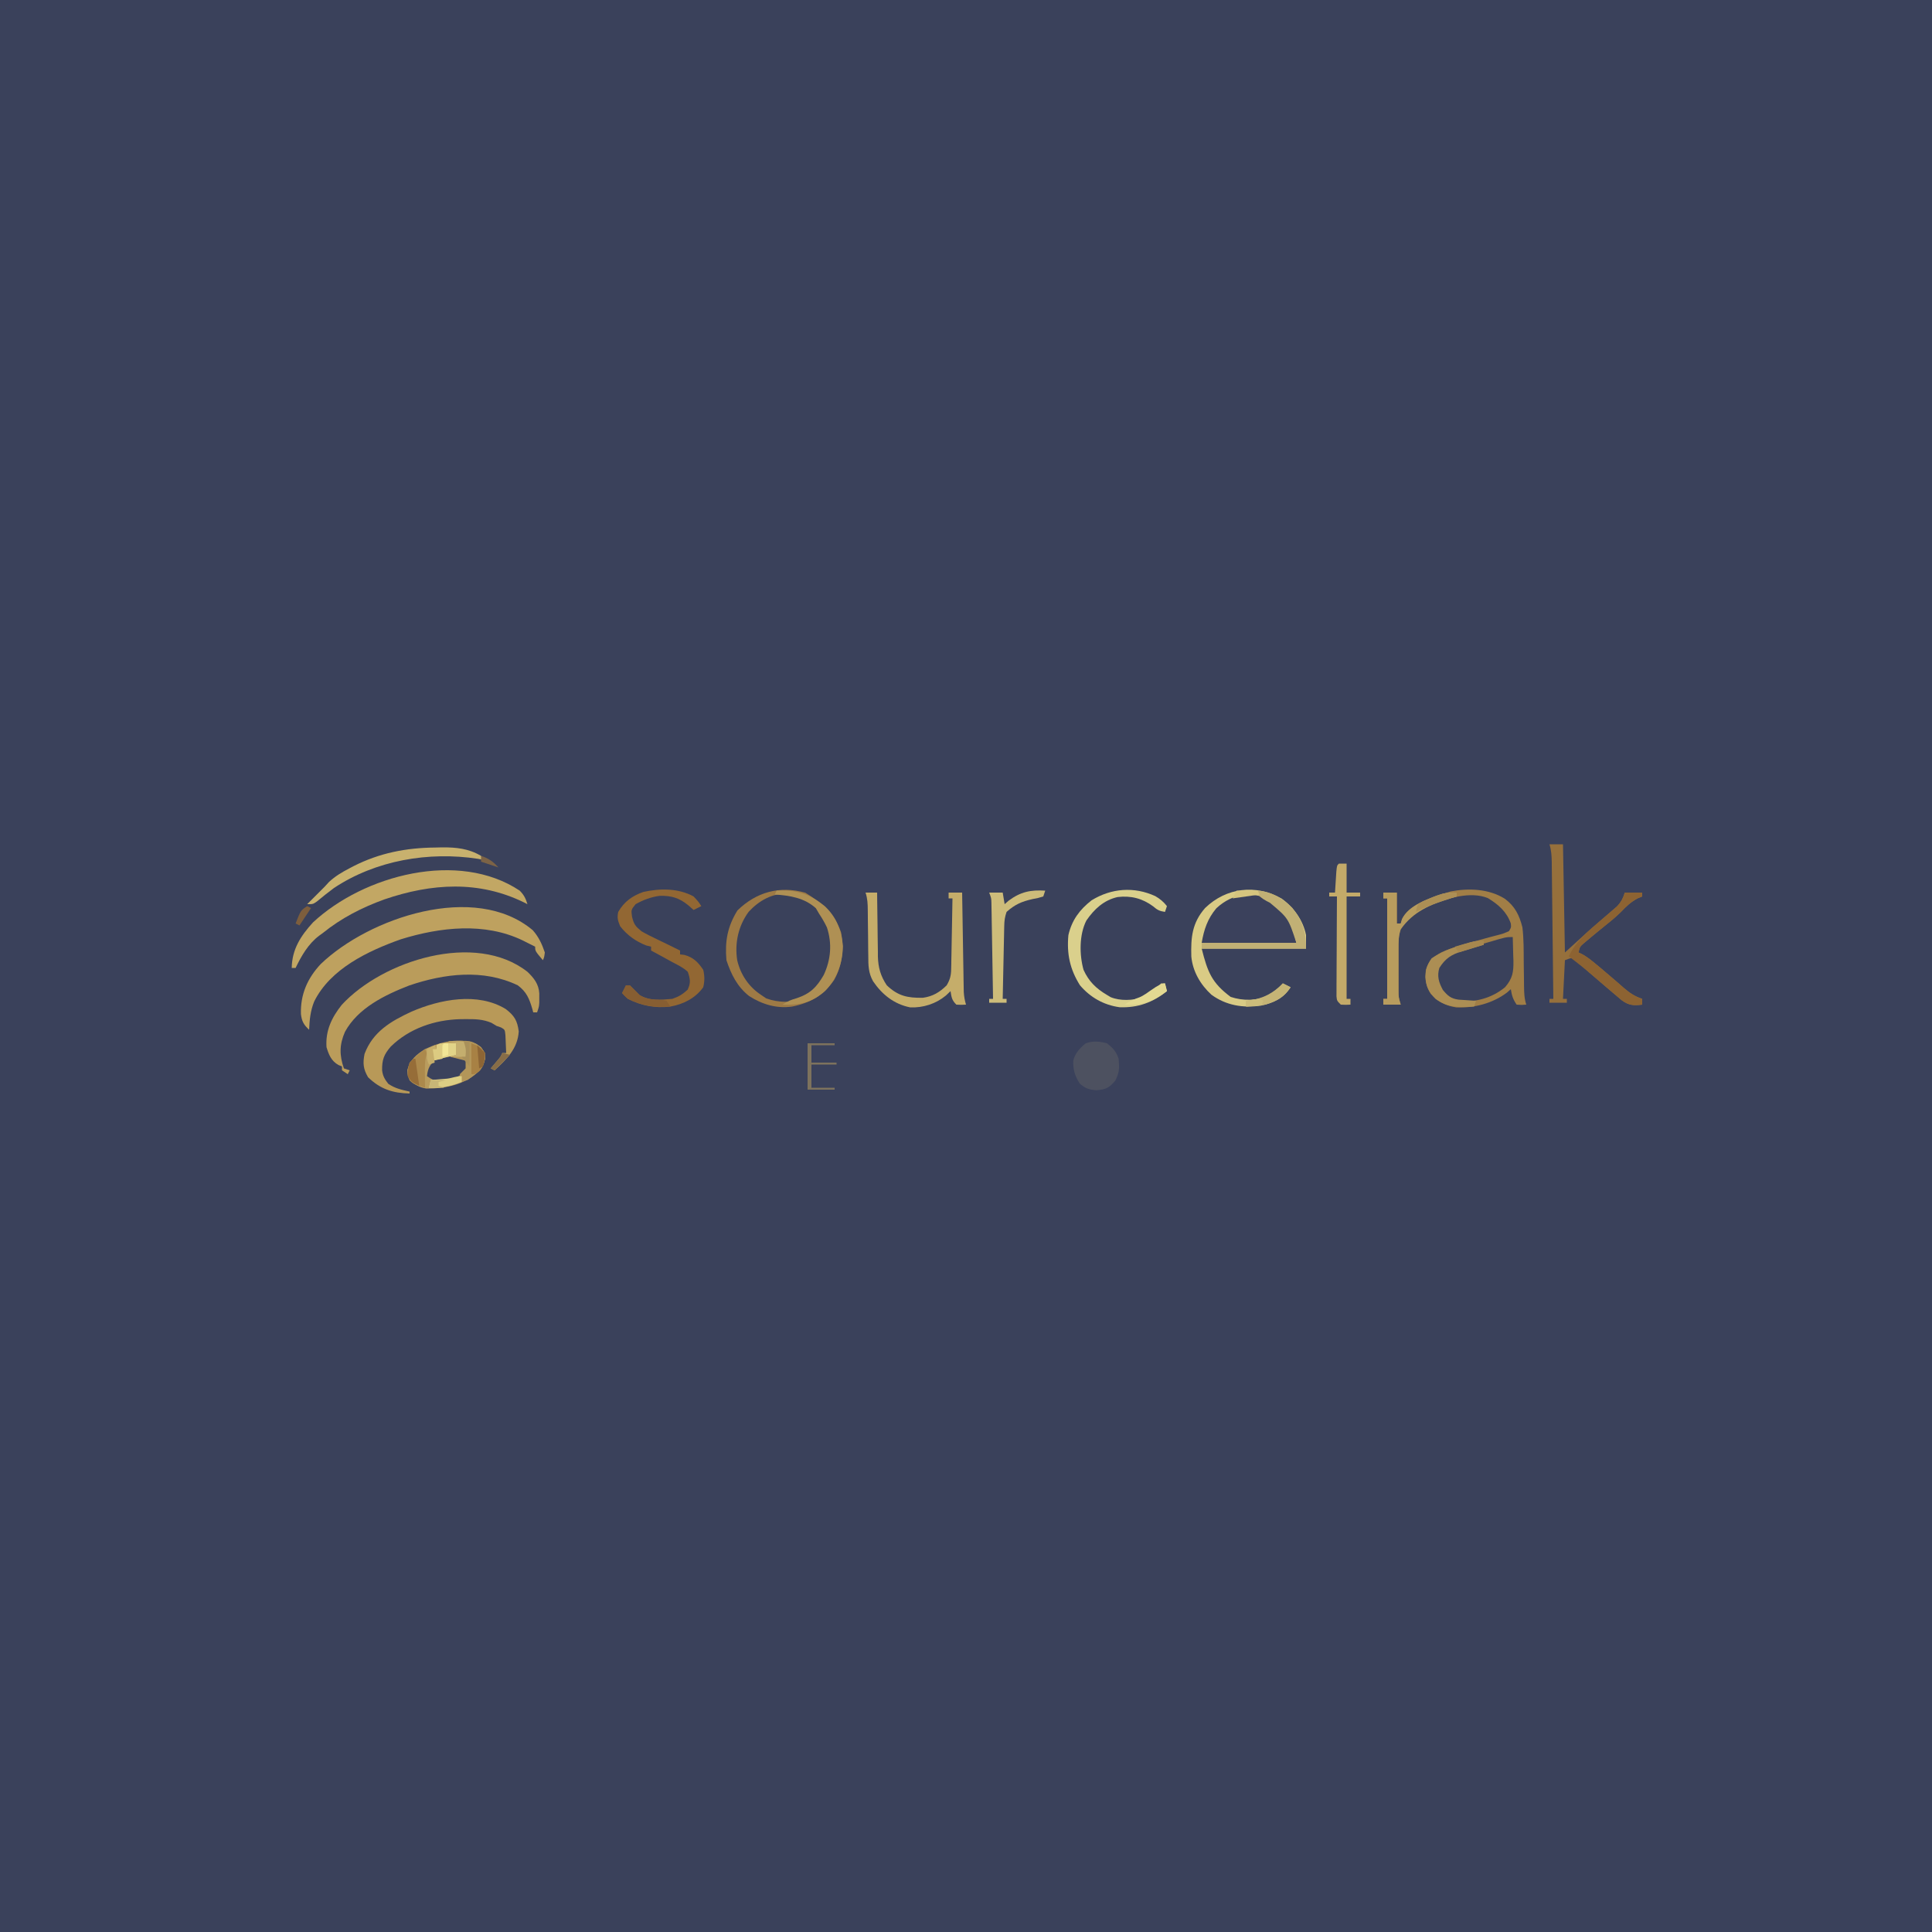
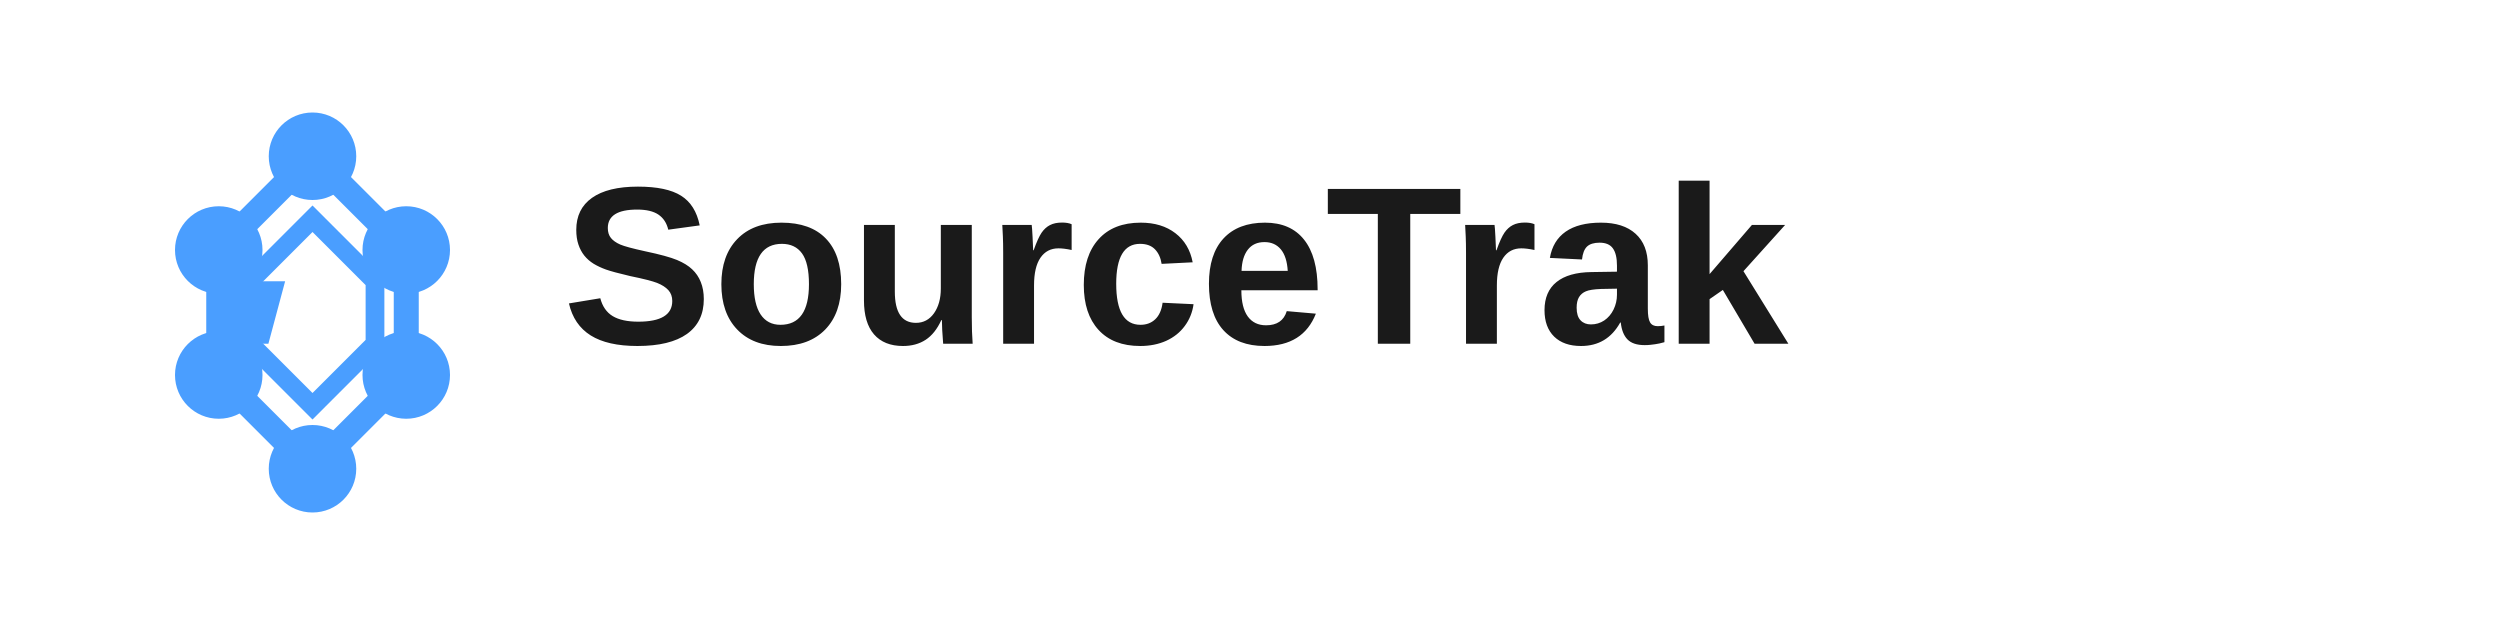
- <svg xmlns="http://www.w3.org/2000/svg" version="1.1" width="1000" height="1000" viewBox="0 0 1000 1000" preserveAspectRatio="xMidYMid meet">
-   <path d="M0 0 C330 0 660 0 1000 0 C1000 330 1000 660 1000 1000 C670 1000 340 1000 0 1000 C0 670 0 340 0 0 Z " fill="#3A415B" transform="translate(0,0)" />
-   <path d="M0 0 C8.844 5.376 14.821 10.627 18.5 20.438 C20.188 29.03 19.222 37.511 14.898 45.242 C9.328 53.137 2.615 57.049 -6.812 58.938 C-14.843 60.079 -22.328 57.808 -29.113 53.465 C-35.262 48.566 -38.361 42.293 -40.812 34.938 C-41.657 25.064 -40.297 17.616 -35.125 9.188 C-25.33 -0.342 -13.344 -3.719 0 0 Z " fill="#3A415B" transform="translate(416.8125,462.0625)" />
-   <path d="M0 0 C5.26 3.893 7.534 8.551 9.113 14.816 C9.845 20.906 9.767 27.066 9.801 33.191 C9.83 35.651 9.865 38.11 9.903 40.57 C9.926 42.09 9.942 43.611 9.95 45.131 C9.985 48.496 10.068 51.598 11.113 54.816 C8.738 55.004 8.738 55.004 6.113 54.816 C4.168 51.899 3.661 50.191 3.113 46.816 C2.424 47.42 1.734 48.023 1.023 48.645 C-6.425 54.203 -15.969 56.681 -25.191 56.238 C-30.757 55.367 -34.466 53.31 -38.324 49.254 C-41.013 45.06 -41.22 41.725 -40.887 36.816 C-39.269 31.962 -37.271 30.181 -32.833 27.76 C-29.815 26.297 -26.723 25.336 -23.512 24.379 C-22.835 24.172 -22.158 23.965 -21.461 23.752 C-17.691 22.609 -13.906 21.545 -10.102 20.527 C-9.324 20.314 -8.547 20.101 -7.746 19.881 C-6.237 19.469 -4.724 19.072 -3.208 18.692 C-0.908 18.104 -0.908 18.104 2.113 16.816 C3.312 14.916 3.312 14.916 3.113 12.816 C0.991 6.714 -3.378 2.948 -8.777 -0.332 C-17.777 -3.965 -29.247 -0.247 -37.887 2.816 C-44.462 5.822 -49.882 9.713 -53.887 15.816 C-55.071 19.37 -55.016 22.219 -55.02 25.969 C-55.021 27.014 -55.021 27.014 -55.022 28.079 C-55.023 29.551 -55.021 31.023 -55.017 32.495 C-55.012 34.742 -55.017 36.989 -55.023 39.236 C-55.023 40.668 -55.021 42.1 -55.02 43.531 C-55.018 45.482 -55.018 45.482 -55.016 47.472 C-54.995 50.962 -54.995 50.962 -53.887 54.816 C-56.857 54.816 -59.827 54.816 -62.887 54.816 C-62.887 53.826 -62.887 52.836 -62.887 51.816 C-62.227 51.816 -61.567 51.816 -60.887 51.816 C-60.887 34.656 -60.887 17.496 -60.887 -0.184 C-61.547 -0.184 -62.207 -0.184 -62.887 -0.184 C-62.887 -1.174 -62.887 -2.164 -62.887 -3.184 C-60.577 -3.184 -58.267 -3.184 -55.887 -3.184 C-55.887 2.096 -55.887 7.376 -55.887 12.816 C-55.227 12.816 -54.567 12.816 -53.887 12.816 C-53.659 12.065 -53.43 11.313 -53.195 10.539 C-50.052 3.999 -41.45 0.844 -34.949 -1.559 C-33.271 -2.127 -31.584 -2.672 -29.887 -3.184 C-28.98 -3.474 -28.98 -3.474 -28.055 -3.77 C-18.607 -5.574 -8.209 -5.15 0 0 Z " fill="#A17E46" transform="translate(778.8867,465.1836)" />
-   <path d="M0 0 C6.253 4.518 11.145 11.223 12.633 18.902 C12.633 21.212 12.633 23.522 12.633 25.902 C-5.187 25.902 -23.007 25.902 -41.367 25.902 C-38.305 38.153 -36.08 43.663 -26.367 50.902 C-20.162 52.971 -12.821 53.011 -6.867 50.152 C-3.941 48.446 -1.583 46.488 0.633 43.902 C1.953 44.562 3.273 45.222 4.633 45.902 C0.902 51.743 -4.203 53.975 -10.789 55.441 C-20.076 56.713 -28.716 55.335 -36.359 49.746 C-42.036 44.534 -45.999 37.731 -46.738 30.047 C-47.021 20.135 -46.387 12.645 -39.605 4.887 C-28.606 -5.733 -13.295 -7.534 0 0 Z " fill="#3B415C" transform="translate(663.3672,465.0977)" />
-   <path d="M0 0 C3.368 3.228 5.836 6.331 6.133 11.156 C6.13 11.93 6.128 12.703 6.125 13.5 C6.129 14.66 6.129 14.66 6.133 15.844 C6 18 6 18 5 21 C4.34 21 3.68 21 3 21 C2.762 20.112 2.762 20.112 2.52 19.207 C0.958 13.918 -0.437 10.398 -5 7 C-22.864 -1.555 -42.969 0.88 -61.223 7.098 C-73.838 12.001 -87.73 18.761 -94.438 31.062 C-97.377 37.765 -97.352 43.178 -95 50 C-94.01 50.33 -93.02 50.66 -92 51 C-92.33 51.66 -92.66 52.32 -93 53 C-93.99 52.34 -94.98 51.68 -96 51 C-96 50.34 -96 49.68 -96 49 C-96.612 48.742 -97.225 48.484 -97.855 48.219 C-101.531 46.13 -102.819 42.959 -104 39 C-104.582 30.443 -101.321 23.686 -96.125 17.125 C-74.961 -5.848 -26.934 -21.119 0 0 Z " fill="#BA9C5B" transform="translate(273,503)" />
-   <path d="M0 0 C3.035 3.399 4.819 7.253 6.242 11.523 C5.93 13.961 5.93 13.961 5.242 15.523 C1.242 10.773 1.242 10.773 1.242 8.523 C-0.091 7.856 -1.424 7.189 -2.758 6.523 C-3.553 6.121 -4.349 5.719 -5.168 5.305 C-24.899 -4.226 -47.928 -1.61 -68.32 4.711 C-85.327 10.759 -104.759 19.972 -113.133 36.898 C-115.078 41.662 -115.545 46.416 -115.758 51.523 C-118.486 49.032 -119.575 47.153 -119.996 43.395 C-120.305 33.277 -116.646 24.888 -109.758 17.523 C-84.809 -6.438 -29.945 -25.154 0 0 Z " fill="#BEA15F" transform="translate(275.7578,481.4766)" />
-   <path d="M0 0 C4.474 3.465 5.977 5.982 6.699 11.578 C6.159 20.462 0.469 25.981 -5.801 31.703 C-6.461 31.373 -7.121 31.043 -7.801 30.703 C-6.531 29.206 -5.262 27.708 -3.992 26.211 C-2.713 24.697 -2.713 24.697 -1.801 22.703 C-1.141 22.703 -0.481 22.703 0.199 22.703 C0.139 20.744 0.051 18.786 -0.051 16.828 C-0.097 15.738 -0.144 14.647 -0.191 13.523 C-0.482 10.648 -0.482 10.648 -2.473 9.508 C-3.241 9.242 -4.009 8.977 -4.801 8.703 C-5.668 8.177 -6.536 7.651 -7.43 7.109 C-11.945 5.226 -15.89 5.169 -20.738 5.203 C-22.131 5.212 -22.131 5.212 -23.552 5.22 C-36.79 5.56 -49.908 9.986 -59.551 19.414 C-63.088 23.534 -64.093 26.215 -64.023 31.668 C-63.702 34.604 -62.62 36.412 -60.801 38.703 C-57.113 41.161 -54.104 41.716 -49.801 42.703 C-49.801 43.033 -49.801 43.363 -49.801 43.703 C-58.507 43.503 -64.988 41.42 -71.301 35.266 C-73.794 31.007 -74.061 28.028 -73.113 23.203 C-68.817 11.746 -59.497 6.258 -48.875 1.352 C-34.082 -5.077 -14.55 -8.884 0 0 Z " fill="#B89958" transform="translate(261.8008,522.2969)" />
-   <path d="M0 0 C0.117 3.208 0.188 6.415 0.25 9.625 C0.284 10.529 0.317 11.432 0.352 12.363 C0.436 18.119 -0.08 21.468 -4 26 C-11.172 31.838 -19.141 33.654 -28.254 33.422 C-33.26 32.653 -35.365 30.156 -38.375 26.188 C-39.597 21.91 -39.915 18.222 -38.219 14.102 C-33.87 7.718 -26.171 6.424 -19.124 4.567 C-17.054 4.014 -15.002 3.419 -12.949 2.805 C-3.505 0 -3.505 0 0 0 Z " fill="#3A415B" transform="translate(783,485)" />
-   <path d="M0 0 C2.207 2.207 3.094 4.034 4 7 C3.456 6.722 2.912 6.443 2.352 6.156 C-21.126 -5.388 -45.589 -3.808 -69.949 4.492 C-81.673 8.728 -92.271 14.148 -102 22 C-102.59 22.428 -103.181 22.856 -103.789 23.297 C-109.413 27.507 -112.999 33.757 -116 40 C-116.66 40 -117.32 40 -118 40 C-117.842 30.342 -113.405 23.49 -107 16.438 C-80.599 -8.133 -31.58 -21.053 0 0 Z " fill="#C2A764" transform="translate(269,461)" />
-   <path d="M0 0 C2.31 0 4.62 0 7 0 C7.33 18.48 7.66 36.96 8 56 C11.63 52.7 15.26 49.4 19 46 C26.375 39.532 26.375 39.532 29.645 36.746 C30.546 35.964 31.447 35.181 32.375 34.375 C33.624 33.304 33.624 33.304 34.898 32.211 C37.105 29.89 38.034 28.026 39 25 C41.97 25 44.94 25 48 25 C48 25.66 48 26.32 48 27 C47.154 27.351 46.309 27.701 45.438 28.062 C41.916 30.047 39.799 32.09 37.047 34.977 C33.818 38.169 30.259 40.937 26.73 43.789 C24.256 45.793 21.8 47.811 19.375 49.875 C18.743 50.409 18.112 50.942 17.461 51.492 C15.744 53.047 15.744 53.047 15 56 C15.558 56.249 16.116 56.498 16.691 56.754 C19.4 58.216 21.57 59.968 23.938 61.938 C24.898 62.732 25.858 63.526 26.848 64.344 C29.061 66.198 31.252 68.077 33.434 69.969 C34.293 70.709 34.293 70.709 35.17 71.465 C36.284 72.427 37.393 73.395 38.496 74.369 C41.51 76.972 44.2 78.773 48 80 C48 80.99 48 81.98 48 83 C43.605 83.549 41.043 83.413 37.438 80.75 C35.94 79.522 34.464 78.267 33 77 C31.876 76.046 30.751 75.093 29.625 74.141 C27.229 72.104 24.842 70.058 22.465 68 C21.897 67.514 21.33 67.028 20.746 66.527 C19.526 65.46 18.328 64.366 17.149 63.254 C16.544 62.696 15.939 62.138 15.316 61.562 C14.776 61.048 14.235 60.534 13.678 60.004 C11.726 58.568 11.726 58.568 8 60 C7.67 66.6 7.34 73.2 7 80 C7.66 80 8.32 80 9 80 C9 80.66 9 81.32 9 82 C6.03 82 3.06 82 0 82 C0 81.34 0 80.68 0 80 C0.66 80 1.32 80 2 80 C1.892 70.16 1.78 60.32 1.661 50.48 C1.605 45.911 1.552 41.342 1.503 36.772 C1.455 32.363 1.403 27.954 1.347 23.545 C1.327 21.863 1.308 20.18 1.291 18.498 C1.267 16.142 1.237 13.786 1.205 11.431 C1.197 10.386 1.197 10.386 1.188 9.321 C1.139 6.075 0.985 3.106 0 0 Z " fill="#96703C" transform="translate(802,437)" />
-   <path d="M0 0 C6.253 4.518 11.145 11.223 12.633 18.902 C12.633 21.212 12.633 23.522 12.633 25.902 C-5.187 25.902 -23.007 25.902 -41.367 25.902 C-38.305 38.153 -36.08 43.663 -26.367 50.902 C-20.162 52.971 -12.821 53.011 -6.867 50.152 C-3.941 48.446 -1.583 46.488 0.633 43.902 C1.953 44.562 3.273 45.222 4.633 45.902 C0.902 51.743 -4.203 53.975 -10.789 55.441 C-20.076 56.713 -28.716 55.335 -36.359 49.746 C-42.036 44.534 -45.999 37.731 -46.738 30.047 C-47.021 20.135 -46.387 12.645 -39.605 4.887 C-28.606 -5.733 -13.295 -7.534 0 0 Z M-33.797 5.031 C-38.316 10.416 -40.224 16.042 -41.367 22.902 C-25.197 22.902 -9.027 22.902 7.633 22.902 C5.624 13.862 3.581 7.557 -3.93 1.965 C-13.92 -4.375 -25.122 -3.059 -33.797 5.031 Z " fill="#D9CB85" transform="translate(663.3672,465.0977)" />
-   <path d="M0 0 C8.844 5.376 14.821 10.627 18.5 20.438 C20.188 29.03 19.222 37.511 14.898 45.242 C9.328 53.137 2.615 57.049 -6.812 58.938 C-14.843 60.079 -22.328 57.808 -29.113 53.465 C-35.262 48.566 -38.361 42.293 -40.812 34.938 C-41.657 25.064 -40.297 17.616 -35.125 9.188 C-25.33 -0.342 -13.344 -3.719 0 0 Z M-29.309 9.887 C-34.677 17.207 -36.576 26.004 -35.25 34.875 C-33.55 42.328 -29.248 48.754 -22.812 52.938 C-21.544 53.804 -21.544 53.804 -20.25 54.688 C-13.886 57.002 -6.701 57.169 -0.438 54.375 C6.381 50.329 11.218 43.584 13.188 35.938 C14.305 26.422 13.588 18.934 8.188 10.938 C7.646 10.046 7.646 10.046 7.094 9.137 C3.366 3.771 -2.722 1.68 -8.922 0.555 C-16.981 0.071 -23.995 4.13 -29.309 9.887 Z " fill="#9E7A45" transform="translate(416.8125,462.0625)" />
-   <path d="M0 0 C2.438 1.688 2.438 1.688 4.438 4.688 C4.576 8.28 4.224 10.661 2.004 13.559 C-5.763 21.067 -15.345 23.135 -25.871 23.121 C-29.063 22.607 -30.959 21.585 -33.562 19.688 C-35.562 16.688 -35.562 16.688 -35.688 13.438 C-34.074 8.058 -31.249 5.646 -26.562 2.688 C-18.096 -1.31 -8.98 -3.308 0 0 Z " fill="#B99C5E" transform="translate(246.5625,540.3125)" />
-   <path d="M0 0 C1.98 0 3.96 0 6 0 C6.009 1.17 6.019 2.34 6.028 3.545 C6.068 7.914 6.134 12.282 6.208 16.65 C6.236 18.536 6.257 20.421 6.271 22.307 C6.293 25.028 6.339 27.748 6.391 30.469 C6.392 31.302 6.393 32.136 6.394 32.995 C6.536 38.757 7.782 43.172 11 48 C16.859 53.566 21.706 54.561 29.656 54.453 C34.736 53.765 38.391 51.601 42 48 C43.669 45.17 44.258 43.053 44.319 39.782 C44.339 38.962 44.359 38.141 44.379 37.296 C44.396 35.981 44.396 35.981 44.414 34.641 C44.433 33.736 44.453 32.832 44.473 31.9 C44.532 29.017 44.579 26.134 44.625 23.25 C44.663 21.293 44.702 19.336 44.742 17.379 C44.838 12.586 44.922 7.793 45 3 C44.34 3 43.68 3 43 3 C43 2.01 43 1.02 43 0 C45.31 0 47.62 0 50 0 C50.01 0.668 50.021 1.335 50.031 2.023 C50.139 8.966 50.254 15.909 50.372 22.852 C50.416 25.443 50.457 28.035 50.497 30.627 C50.555 34.35 50.619 38.074 50.684 41.797 C50.7 42.957 50.717 44.118 50.734 45.314 C50.764 46.935 50.764 46.935 50.795 48.589 C50.818 50.014 50.818 50.014 50.842 51.469 C50.986 53.782 51.35 55.783 52 58 C49.625 58.125 49.625 58.125 47 58 C44.64 55.64 44.509 54.221 44 51 C43.196 51.763 42.391 52.526 41.562 53.312 C36.422 57.57 29.809 59.699 23.109 59.418 C14.794 57.77 8.558 52.775 3.903 45.905 C1.5 41.611 1.414 37.728 1.426 32.891 C1.412 32.042 1.397 31.193 1.383 30.319 C1.341 27.629 1.326 24.94 1.312 22.25 C1.283 19.546 1.249 16.842 1.21 14.138 C1.188 12.461 1.172 10.784 1.163 9.107 C1.133 5.82 1.046 3.139 0 0 Z " fill="#C5AD6A" transform="translate(448,462)" />
-   <path d="M0 0 C2.5 2.688 2.5 2.688 4 5 C2.02 5.99 2.02 5.99 0 7 C-0.887 6.216 -1.774 5.433 -2.688 4.625 C-7.405 0.752 -11.437 -0.457 -17.516 -0.324 C-21.955 0.255 -26.108 1.8 -30 4 C-32.34 6.876 -32.34 6.876 -31.875 10.438 C-30.874 14.512 -30.168 15.364 -27 18 C-24.402 19.524 -21.718 20.83 -19 22.125 C-18.288 22.472 -17.577 22.819 -16.844 23.176 C-15.486 23.837 -14.127 24.495 -12.766 25.149 C-10.834 26.08 -8.914 27.033 -7 28 C-7 28.66 -7 29.32 -7 30 C-6.278 30.082 -5.556 30.165 -4.812 30.25 C-0.167 31.489 2.376 34.064 5 38 C5.743 41.144 5.757 43.857 5 47 C0.889 52.693 -5.208 55.767 -12 57 C-19.924 57.942 -26.865 56.603 -34 53 C-35.812 51.363 -35.812 51.363 -37 50 C-36.34 48.68 -35.68 47.36 -35 46 C-34.34 46 -33.68 46 -33 46 C-31.333 47.667 -29.667 49.333 -28 51 C-22.943 54.278 -16.78 53.467 -11 53 C-7.522 51.801 -5.743 50.672 -3.062 48.25 C-1.375 44.677 -1.76 42.719 -3 39 C-5.386 36.81 -8.13 35.467 -11 34 C-13.001 32.897 -15.001 31.793 -17 30.688 C-18.665 29.789 -20.332 28.893 -22 28 C-22 27.34 -22 26.68 -22 26 C-23.238 25.691 -23.238 25.691 -24.5 25.375 C-29.963 23.229 -34.38 20.076 -38 15.438 C-39.208 12.493 -39.673 11.142 -39 8 C-35.934 2.674 -31.716 -0.331 -25.98 -2.344 C-17.341 -4.246 -7.864 -4.303 0 0 Z " fill="#926733" transform="translate(359,464)" />
-   <path d="M0 0 C2.422 1.4 4.27 2.954 6 5.156 C5.67 6.146 5.34 7.136 5 8.156 C2.23 7.746 1.01 7.165 -1.125 5.281 C-6.712 1.152 -12.655 -0.355 -19.562 0.469 C-26.682 2.085 -31.617 6.698 -35.688 12.605 C-39.432 19.883 -39.34 30.361 -37.164 38.148 C-34.444 44.155 -30.643 47.835 -25 51.156 C-24.377 51.53 -23.755 51.904 -23.113 52.289 C-18.098 54.347 -11.691 53.998 -6.578 52.398 C-2.703 50.548 0.067 48.315 3 45.156 C3.66 45.156 4.32 45.156 5 45.156 C5.495 47.136 5.495 47.136 6 49.156 C-1.315 55.04 -9.019 57.856 -18.492 57.5 C-26.686 56.377 -33.65 52.434 -39 46.156 C-44.217 37.851 -45.904 29.901 -45 20.156 C-43.212 12.414 -39.211 7.019 -33 2.156 C-22.798 -4.118 -10.999 -5.065 0 0 Z " fill="#DAD08C" transform="translate(598,463.8438)" />
-   <path d="M0 0 C3.119 2.577 4.718 4.154 6 8 C6.393 12.796 6.483 15.069 4.25 19.375 C1.022 23.141 -0.508 23.864 -5.438 24.312 C-9.318 23.972 -11.025 23.479 -14 21 C-16.569 17.191 -17.658 13.672 -17.488 9.031 C-16.569 5.208 -14.037 2.403 -11 0 C-7.116 -1.366 -3.991 -0.98 0 0 Z " fill="#4D5160" transform="translate(573,540)" />
-   <path d="M0 0 C2.31 0 4.62 0 7 0 C7 5.28 7 10.56 7 16 C7.66 16 8.32 16 9 16 C9.228 15.248 9.456 14.497 9.691 13.723 C13.177 6.47 23.31 3.191 30.492 0.629 C33.093 -0.023 35.33 -0.12 38 0 C38 0.66 38 1.32 38 2 C37.022 2.291 36.043 2.583 35.035 2.883 C24.505 6.129 15.598 9.721 9 19 C7.816 22.553 7.87 25.403 7.867 29.152 C7.866 30.197 7.866 30.197 7.864 31.263 C7.864 32.735 7.865 34.207 7.87 35.678 C7.875 37.926 7.87 40.173 7.863 42.42 C7.864 43.852 7.865 45.283 7.867 46.715 C7.869 48.666 7.869 48.666 7.871 50.656 C7.891 54.146 7.891 54.146 9 58 C6.03 58 3.06 58 0 58 C0 57.01 0 56.02 0 55 C0.66 55 1.32 55 2 55 C2 37.84 2 20.68 2 3 C1.34 3 0.68 3 0 3 C0 2.01 0 1.02 0 0 Z " fill="#B89C5E" transform="translate(716,462)" />
-   <path d="M0 0 C1.32 0 2.64 0 4 0 C4 4.95 4 9.9 4 15 C6.31 15 8.62 15 11 15 C11 15.66 11 16.32 11 17 C8.69 17 6.38 17 4 17 C4 34.49 4 51.98 4 70 C4.66 70 5.32 70 6 70 C6 70.99 6 71.98 6 73 C3.625 73.125 3.625 73.125 1 73 C-1 71 -1 71 -1.241 68.709 C-1.236 67.755 -1.232 66.8 -1.227 65.816 C-1.227 64.735 -1.227 63.654 -1.227 62.54 C-1.216 61.369 -1.206 60.199 -1.195 58.992 C-1.192 57.796 -1.19 56.601 -1.187 55.369 C-1.176 51.537 -1.15 47.706 -1.125 43.875 C-1.115 41.283 -1.106 38.69 -1.098 36.098 C-1.076 29.732 -1.042 23.366 -1 17 C-2.32 17 -3.64 17 -5 17 C-5 16.34 -5 15.68 -5 15 C-4.01 15 -3.02 15 -2 15 C-1.939 14.001 -1.879 13.002 -1.816 11.973 C-1.733 10.682 -1.649 9.392 -1.562 8.062 C-1.481 6.775 -1.4 5.487 -1.316 4.16 C-1 1 -1 1 0 0 Z " fill="#C3AA69" transform="translate(693,447)" />
-   <path d="M0 0 C-0.33 0.99 -0.66 1.98 -1 3 C-3.477 3.773 -3.477 3.773 -6.625 4.375 C-12.253 5.649 -15.693 7.172 -20 11 C-20.903 13.709 -21.147 15.401 -21.205 18.196 C-21.225 19.037 -21.245 19.877 -21.266 20.743 C-21.282 21.647 -21.299 22.55 -21.316 23.48 C-21.337 24.408 -21.358 25.336 -21.379 26.293 C-21.445 29.257 -21.504 32.222 -21.562 35.188 C-21.606 37.197 -21.649 39.207 -21.693 41.217 C-21.8 46.144 -21.902 51.072 -22 56 C-21.34 56 -20.68 56 -20 56 C-20 56.66 -20 57.32 -20 58 C-22.97 58 -25.94 58 -29 58 C-29 57.34 -29 56.68 -29 56 C-28.34 56 -27.68 56 -27 56 C-27.118 48.649 -27.242 41.299 -27.372 33.948 C-27.416 31.446 -27.457 28.945 -27.497 26.443 C-27.555 22.851 -27.619 19.26 -27.684 15.668 C-27.7 14.546 -27.717 13.424 -27.734 12.268 C-27.754 11.227 -27.774 10.186 -27.795 9.114 C-27.81 8.197 -27.826 7.28 -27.842 6.335 C-27.912 3.844 -27.912 3.844 -29 1 C-26.69 1 -24.38 1 -22 1 C-21.67 2.98 -21.34 4.96 -21 7 C-20.319 6.402 -19.639 5.804 -18.938 5.188 C-12.723 0.559 -7.524 -0.461 0 0 Z " fill="#CDBC7A" transform="translate(541,461)" />
-   <path d="M0 0 C10.361 -0.506 16.8 1.474 24.918 8.043 C30.952 13.715 33.629 20.55 34.312 28.75 C34.018 37.693 31.266 45.558 25 52 C18.246 57.963 11.851 59.354 3 59 C5.676 57.216 7.308 56.533 10.312 55.688 C17.382 53.331 20.708 49.994 24.375 43.625 C28.062 35.727 28.772 27.337 26.004 19 C24.821 16.523 23.518 14.284 22 12 C21.443 11.051 20.886 10.102 20.312 9.125 C14.429 3.719 6.719 2.498 -1 2 C-0.67 1.34 -0.34 0.68 0 0 Z " fill="#AF9054" transform="translate(402,461)" />
-   <path d="M0 0 C1.181 -0.029 2.363 -0.058 3.58 -0.088 C10.97 -0.141 17.333 0.498 23.812 4.312 C24.308 5.303 24.308 5.303 24.812 6.312 C23.951 6.153 23.089 5.994 22.202 5.83 C-3.298 1.939 -30.709 6.579 -52.383 20.98 C-55.402 23.209 -58.32 25.561 -61.207 27.957 C-63.188 29.312 -63.188 29.312 -66.188 29.312 C-63.188 26.312 -60.188 23.312 -57.188 20.312 C-56.423 19.481 -55.659 18.65 -54.871 17.793 C-51.639 14.805 -48.32 12.844 -44.438 10.812 C-43.702 10.424 -42.966 10.036 -42.208 9.637 C-28.779 2.823 -14.958 0.12 0 0 Z " fill="#C8B16E" transform="translate(225.1875,438.6875)" />
-   <path d="M0 0 C2.97 0 5.94 0 9 0 C9 0.66 9 1.32 9 2 C8.154 2.351 7.309 2.701 6.438 3.062 C2.916 5.047 0.799 7.09 -1.953 9.977 C-5.182 13.169 -8.741 15.937 -12.27 18.789 C-14.744 20.793 -17.2 22.811 -19.625 24.875 C-20.257 25.409 -20.888 25.942 -21.539 26.492 C-23.256 28.047 -23.256 28.047 -24 31 C-23.442 31.249 -22.884 31.498 -22.309 31.754 C-19.6 33.216 -17.43 34.968 -15.062 36.938 C-14.102 37.732 -13.142 38.526 -12.152 39.344 C-9.939 41.198 -7.748 43.077 -5.566 44.969 C-4.993 45.463 -4.42 45.956 -3.83 46.465 C-2.716 47.427 -1.607 48.395 -0.504 49.369 C2.51 51.972 5.2 53.773 9 55 C9 55.99 9 56.98 9 58 C4.605 58.549 2.043 58.413 -1.562 55.75 C-3.061 54.523 -4.536 53.268 -6 52 C-7.101 51.058 -8.203 50.117 -9.305 49.176 C-11.128 47.615 -12.949 46.052 -14.764 44.482 C-19.387 40.49 -24.116 36.67 -29 33 C-25.391 25.098 -18.504 19.507 -12 14 C-10.199 12.469 -8.408 10.927 -6.625 9.375 C-5.376 8.304 -5.376 8.304 -4.102 7.211 C-1.895 4.89 -0.966 3.026 0 0 Z " fill="#8D6332" transform="translate(841,462)" />
-   <path d="M0 0 C6.906 0.363 13.078 4.042 17.871 8.895 C23.29 15.745 25 21.262 25 30 C7.18 30 -10.64 30 -29 30 C-29 29.01 -29 28.02 -29 27 C-12.83 27 3.34 27 20 27 C15.805 14.238 15.805 14.238 6.375 6.312 C3.795 4.997 2.061 4.061 0 2 C0 1.34 0 0.68 0 0 Z " fill="#C1B075" transform="translate(651,461)" />
-   <path d="M0 0 C0 0.66 0 1.32 0 2 C-1.241 2.364 -2.483 2.727 -3.762 3.102 C-5.404 3.608 -7.046 4.116 -8.688 4.625 C-9.504 4.861 -10.321 5.097 -11.162 5.34 C-16.85 7.136 -19.747 8.939 -23 14 C-24.273 18.302 -23.269 21.498 -21.188 25.375 C-18.638 28.435 -17.066 29.849 -13.082 30.414 C-12.003 30.484 -10.924 30.553 -9.812 30.625 C-8.726 30.7 -7.639 30.775 -6.52 30.852 C-5.272 30.925 -5.272 30.925 -4 31 C-4.33 31.99 -4.66 32.98 -5 34 C-12.5 34.45 -18.785 34.643 -25 30 C-28.464 26.359 -29.869 23.738 -30.25 18.688 C-29.969 14.539 -29.356 12.421 -27 9 C-22.125 5.858 -17.349 3.903 -11.812 2.25 C-11.114 2.03 -10.416 1.809 -9.697 1.582 C-6.28 0.535 -3.607 0 0 0 Z " fill="#AC8E54" transform="translate(768,487)" />
-   <path d="M0 0 C1.299 -0.021 1.299 -0.021 2.625 -0.043 C5 0.188 5 0.188 8 2.188 C7.702 5.766 7.258 6.95 4.562 9.438 C1.058 11.831 -0.732 12.344 -4.938 12.375 C-5.813 12.389 -6.688 12.403 -7.59 12.418 C-10 12.188 -10 12.188 -13 10.188 C-12.522 5.881 -11.341 3.939 -8 1.188 C-5.073 0.212 -3.053 0.023 0 0 Z " fill="#3B425C" transform="translate(234,546.8125)" />
-   <path d="M0 0 C11.845 -0.569 11.845 -0.569 17 3 C19 6 19 6 19.125 9.25 C17.563 14.456 14.404 16.967 10 20 C9.01 20.33 8.02 20.66 7 21 C6.312 19.188 6.312 19.188 6 17 C6.979 15.979 7.98 14.979 9 14 C9 12.68 9 11.36 9 10 C6.36 9.34 3.72 8.68 1 8 C1.99 7.67 2.98 7.34 4 7 C4 5.02 4 3.04 4 1 C2.68 0.67 1.36 0.34 0 0 Z " fill="#B39659" transform="translate(232,539)" />
-   <path d="M0 0 C1 2 1 2 0.566 3.672 C-0.217 6.891 -0.093 9.942 -0.062 13.25 C-0.053 14.513 -0.044 15.777 -0.035 17.078 C-0.024 18.042 -0.012 19.007 0 20 C-5.758 18.211 -5.758 18.211 -7.938 16.312 C-9.608 12.676 -9.224 10.801 -8 7 C-5.555 4.36 -2.876 2.155 0 0 Z " fill="#AC894C" transform="translate(220,543)" />
-   <path d="M0 0 C4.62 0 9.24 0 14 0 C14 0.33 14 0.66 14 1 C10.04 1 6.08 1 2 1 C2 3.97 2 6.94 2 10 C6.29 10 10.58 10 15 10 C15 10.33 15 10.66 15 11 C10.71 11 6.42 11 2 11 C2 14.96 2 18.92 2 23 C5.96 23 9.92 23 14 23 C14 23.33 14 23.66 14 24 C9.38 24 4.76 24 0 24 C0 16.08 0 8.16 0 0 Z " fill="#7D725D" transform="translate(418,540)" />
-   <path d="M0 0 C5 2 5 2 7 5 C6.855 8.997 6.575 11.276 4.062 14.438 C2 16 2 16 0 16 C0 10.72 0 5.44 0 0 Z " fill="#A88144" transform="translate(244,540)" />
-   <path d="M0 0 C0.66 0 1.32 0 2 0 C3.667 1.667 5.333 3.333 7 5 C10.825 7.358 14.364 7.357 18.758 7.559 C19.868 7.777 19.868 7.777 21 8 C21.99 9.485 21.99 9.485 23 11 C14.974 11.559 8.247 10.66 1 7 C-0.812 5.363 -0.812 5.363 -2 4 C-1.34 2.68 -0.68 1.36 0 0 Z " fill="#875E32" transform="translate(324,510)" />
-   <path d="M0 0 C0 1.98 0 3.96 0 6 C-3.96 6.99 -7.92 7.98 -12 9 C-12 7.02 -12 5.04 -12 3 C-11.34 3 -10.68 3 -10 3 C-10 2.34 -10 1.68 -10 1 C-6.785 -0.607 -3.564 -0.057 0 0 Z " fill="#E2D488" transform="translate(236,540)" />
-   <path d="M0 0 C1.32 0.66 2.64 1.32 4 2 C0.699 7.167 -3.293 9.236 -9 11 C-12.332 11.556 -15.626 11.859 -19 12 C-19 11.01 -19 10.02 -19 9 C-18.371 8.925 -17.742 8.85 -17.094 8.773 C-9.919 7.671 -5.134 5.134 0 0 Z " fill="#C5B476" transform="translate(664,509)" />
-   <path d="M0 0 C0.33 1.32 0.66 2.64 1 4 C-6.35 9.586 -11.776 11.369 -21 11 C-18.316 9.211 -16.184 8.269 -13.188 7.188 C-9.184 5.639 -3.739 0 0 0 Z " fill="#E3D992" transform="translate(603,509)" />
-   <path d="M0 0 C0 0.99 0 1.98 0 3 C-5.897 5.293 -10.666 6.345 -17 6 C-16.67 4.68 -16.34 3.36 -16 2 C-15.229 1.939 -14.458 1.879 -13.664 1.816 C-12.16 1.691 -12.16 1.691 -10.625 1.562 C-9.627 1.481 -8.63 1.4 -7.602 1.316 C-4.678 0.961 -3.001 0 0 0 Z " fill="#DDCE84" transform="translate(239,557)" />
-   <path d="M0 0 C0 0.66 0 1.32 0 2 C-1.013 2.326 -2.026 2.652 -3.07 2.988 C-4.422 3.429 -5.774 3.871 -7.125 4.312 C-7.79 4.526 -8.455 4.739 -9.141 4.959 C-13.295 6.323 -17.125 7.942 -21 10 C-20.832 8.168 -20.832 8.168 -20 6 C-17.637 4.551 -17.637 4.551 -14.688 3.312 C-13.239 2.688 -13.239 2.688 -11.762 2.051 C-7.651 0.487 -4.403 -0.122 0 0 Z " fill="#AC8F55" transform="translate(754,462)" />
-   <path d="M0 0 C7.75 -0.125 7.75 -0.125 10 1 C9.67 3.31 9.34 5.62 9 8 C6.36 8 3.72 8 1 8 C1.99 7.67 2.98 7.34 4 7 C4 5.02 4 3.04 4 1 C2.68 0.67 1.36 0.34 0 0 Z " fill="#C4AE6E" transform="translate(232,539)" />
-   <path d="M0 0 C0.33 0 0.66 0 1 0 C1.66 4.62 2.32 9.24 3 14 C-1 12 -1 12 -3 9 C-2.547 2.547 -2.547 2.547 0 0 Z " fill="#966D38" transform="translate(214,548)" />
-   <path d="M0 0 C0 0.66 0 1.32 0 2 C-6.435 3.98 -6.435 3.98 -13 6 C-13.66 5.01 -14.32 4.02 -15 3 C-13.252 2.494 -11.501 1.995 -9.75 1.5 C-8.775 1.222 -7.801 0.943 -6.797 0.656 C-4 0 -4 0 0 0 Z " fill="#A7874E" transform="translate(768,487)" />
-   <path d="M0 0 C0.66 0.33 1.32 0.66 2 1 C1.67 3.31 1.34 5.62 1 8 C-0.65 8.33 -2.3 8.66 -4 9 C-4 7.02 -4 5.04 -4 3 C-3.34 3 -2.68 3 -2 3 C-2 2.34 -2 1.68 -2 1 C-1.34 0.67 -0.68 0.34 0 0 Z " fill="#DCCB81" transform="translate(228,540)" />
-   <path d="M0 0 C3.63 0 7.26 0 11 0 C11.33 0.66 11.66 1.32 12 2 C7.38 2.66 2.76 3.32 -2 4 C-1.34 2.68 -0.68 1.36 0 0 Z " fill="#D5C47E" transform="translate(640,461)" />
-   <path d="M0 0 C0.33 0.66 0.66 1.32 1 2 C0.34 2 -0.32 2 -1 2 C-0.67 4.31 -0.34 6.62 0 9 C-0.99 9.33 -1.98 9.66 -3 10 C-4.354 7.291 -4.065 4.991 -4 2 C-2.68 1.34 -1.36 0.68 0 0 Z " fill="#C6AE6B" transform="translate(225,541)" />
-   <path d="M0 0 C1.32 1.32 2.64 2.64 4 4 C3.875 7.688 3.875 7.688 3 11 C2.01 11.495 2.01 11.495 1 12 C0.67 8.04 0.34 4.08 0 0 Z " fill="#8D6535" transform="translate(247,541)" />
-   <path d="M0 0 C2.64 0 5.28 0 8 0 C6.68 0.33 5.36 0.66 4 1 C4 1.66 4 2.32 4 3 C4.99 3.33 5.98 3.66 7 4 C4.36 4 1.72 4 -1 4 C-0.67 2.68 -0.34 1.36 0 0 Z " fill="#C8B677" transform="translate(223,559)" />
-   <path d="M0 0 C0.99 0 1.98 0 3 0 C3 4.29 3 8.58 3 13 C1.68 11.35 0.36 9.7 -1 8 C-0.34 8 0.32 8 1 8 C1.21 3.859 1.21 3.859 0 0 Z " fill="#A9905A" transform="translate(240,539)" />
-   <path d="M0 0 C1.32 0.33 2.64 0.66 4 1 C1.36 3.64 -1.28 6.28 -4 9 C-4.66 8.67 -5.32 8.34 -6 8 C-4.73 6.503 -3.461 5.005 -2.191 3.508 C-0.912 1.994 -0.912 1.994 0 0 Z " fill="#886D47" transform="translate(260,545)" />
-   <path d="M0 0 C-0.33 0.66 -0.66 1.32 -1 2 C-3.649 2.594 -6.292 2.742 -9 3 C-9 2.01 -9 1.02 -9 0 C-2.25 -1.125 -2.25 -1.125 0 0 Z " fill="#CCBC7B" transform="translate(654,518)" />
-   <path d="M0 0 C0.66 0.33 1.32 0.66 2 1 C0.02 3.97 -1.96 6.94 -4 10 C-4.66 9.67 -5.32 9.34 -6 9 C-3.375 2.25 -3.375 2.25 0 0 Z " fill="#7D5E3D" transform="translate(159,469)" />
-   <path d="M0 0 C0.66 0 1.32 0 2 0 C2 1.98 2 3.96 2 6 C1.01 6.33 0.02 6.66 -1 7 C-1.043 5 -1.041 3 -1 1 C-0.67 0.67 -0.34 0.34 0 0 Z " fill="#F1E696" transform="translate(230,540)" />
-   <path d="M0 0 C3.937 1.312 6.227 2.919 9 6 C6.03 5.01 3.06 4.02 0 3 C0 2.01 0 1.02 0 0 Z " fill="#7C6346" transform="translate(249,443)" />
+ <svg xmlns="http://www.w3.org/2000/svg" width="400" height="100" viewBox="0 0 400 100">
+   <g transform="translate(10, 10)">
+     <g fill="#4A9EFF" stroke="#4A9EFF" stroke-width="2">
+       <circle cx="40" cy="15" r="6" />
+       <circle cx="25" cy="30" r="6" />
+       <circle cx="25" cy="50" r="6" />
+       <circle cx="40" cy="65" r="6" />
+       <circle cx="55" cy="50" r="6" />
+       <circle cx="55" cy="30" r="6" />
+       <line x1="40" y1="15" x2="55" y2="30" stroke-width="4" />
+       <line x1="55" y1="30" x2="55" y2="50" stroke-width="4" />
+       <line x1="55" y1="50" x2="40" y2="65" stroke-width="4" />
+       <line x1="40" y1="65" x2="25" y2="50" stroke-width="4" />
+       <line x1="25" y1="50" x2="25" y2="30" stroke-width="4" />
+       <line x1="25" y1="30" x2="40" y2="15" stroke-width="4" />
+     </g>
+     <g fill="none" stroke="#4A9EFF" stroke-width="3">
+       <polygon points="40,25 50,35 50,45 40,55 30,45 30,35" />
+     </g>
+     <g fill="#4A9EFF">
+       <polygon points="35,35 45,35 45,45 35,45" transform="skewX(-15)" />
+     </g>
+   </g>
+   <g transform="translate(90, 20)">
+     <text x="0" y="35" font-family="Arial, sans-serif" font-size="36" font-weight="bold" fill="#1a1a1a">
+       SourceTrak
+     </text>
+   </g>
</svg>
